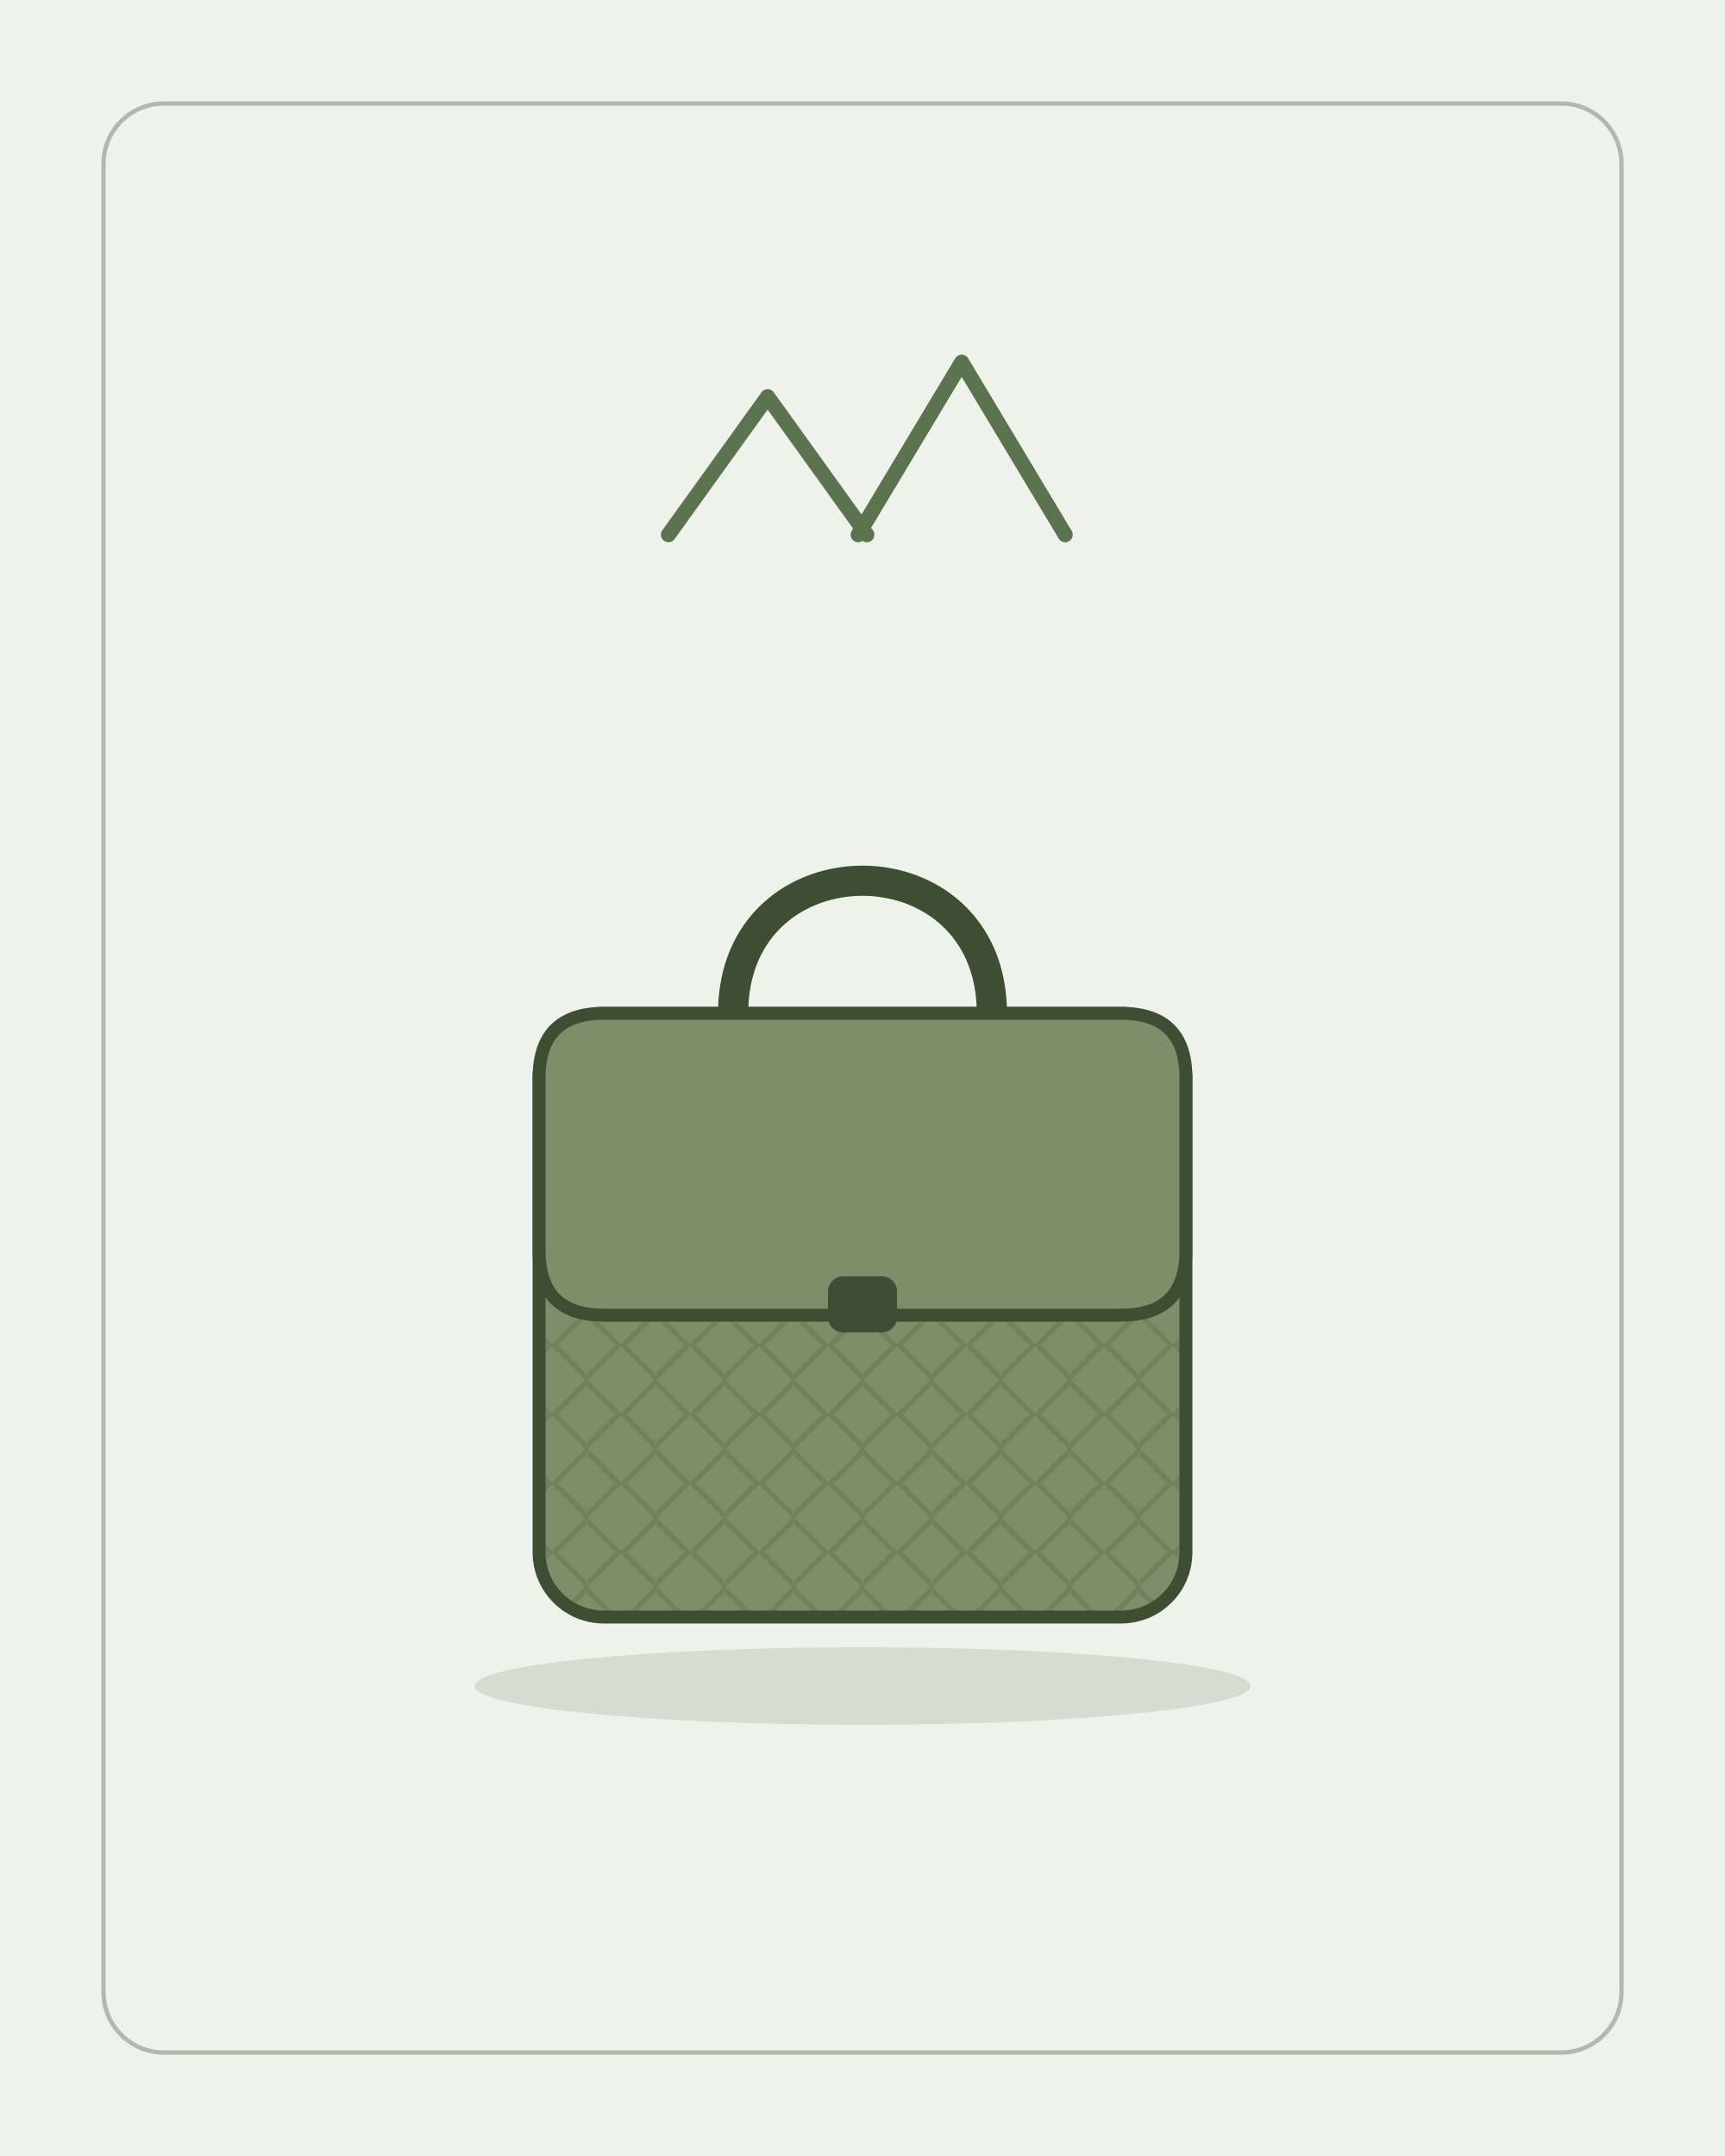
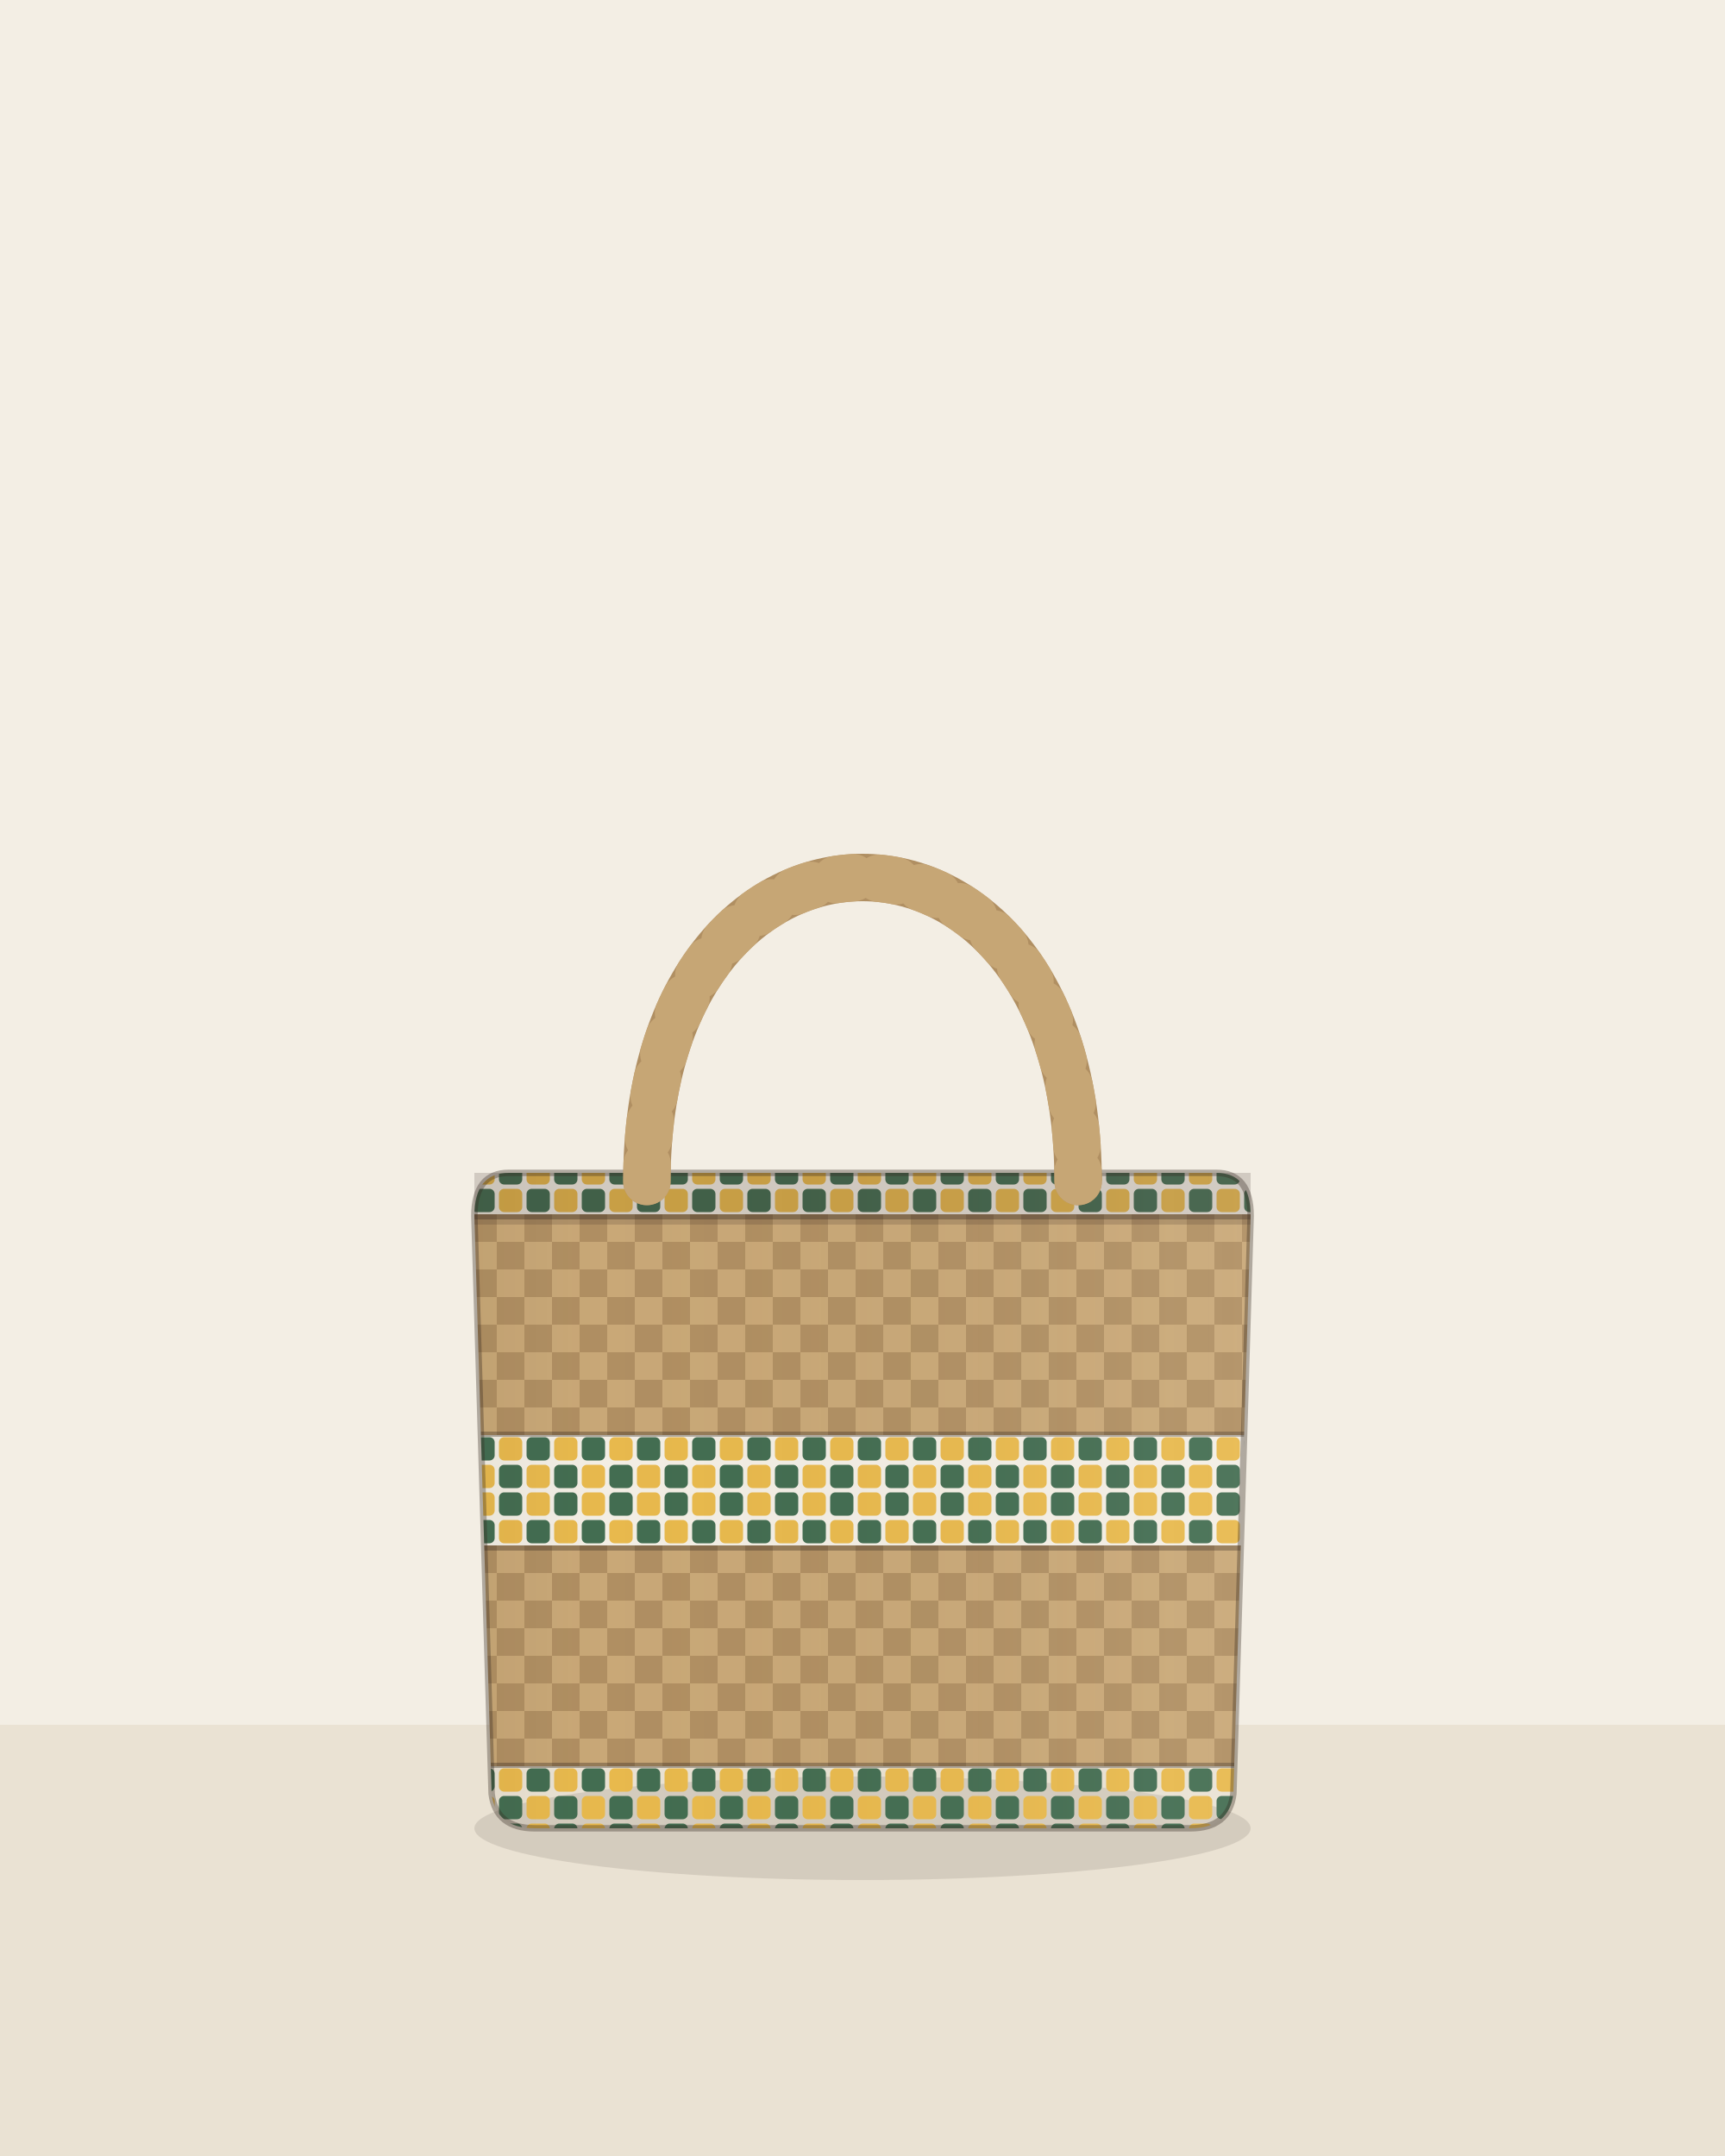
- <svg xmlns="http://www.w3.org/2000/svg" viewBox="0 0 800 1000" role="img" aria-label="Illustration of the sierra-satchel bag">
-   <rect width="800" height="1000" fill="#EFF2EA" />
-   <rect x="48" y="48" width="704" height="904" rx="28" fill="none" stroke="#3E4E33" stroke-width="2" opacity="0.35" />
-   <g fill="none" stroke="#5C7350" stroke-width="7" stroke-linejoin="round" stroke-linecap="round">
-     <path d="M310 248l46-64l46 64" />
-     <path d="M398 248l48-80l48 80" />
+ <svg xmlns="http://www.w3.org/2000/svg" viewBox="0 0 400 500" role="img" aria-hidden="true" width="400" height="500">
+   <defs>
+     <pattern id="_r_65_p" width="51.2" height="76.8" patternUnits="userSpaceOnUse">
+       <rect x="0" y="0" width="6.4" height="6.4" fill="#C9A877" />
+       <rect x="6.4" y="0" width="6.4" height="6.4" fill="#B08F62" />
+       <rect x="12.8" y="0" width="6.4" height="6.4" fill="#C9A877" />
+       <rect x="19.2" y="0" width="6.4" height="6.4" fill="#B08F62" />
+       <rect x="25.6" y="0" width="6.4" height="6.4" fill="#C9A877" />
+       <rect x="32" y="0" width="6.4" height="6.4" fill="#B08F62" />
+       <rect x="38.4" y="0" width="6.4" height="6.4" fill="#C9A877" />
+       <rect x="44.8" y="0" width="6.4" height="6.4" fill="#B08F62" />
+       <rect x="0" y="6.4" width="6.4" height="6.4" fill="#B08F62" />
+       <rect x="6.4" y="6.4" width="6.4" height="6.4" fill="#C9A877" />
+       <rect x="12.8" y="6.4" width="6.4" height="6.4" fill="#B08F62" />
+       <rect x="19.2" y="6.4" width="6.4" height="6.4" fill="#C9A877" />
+       <rect x="25.6" y="6.4" width="6.4" height="6.4" fill="#B08F62" />
+       <rect x="32" y="6.4" width="6.4" height="6.4" fill="#C9A877" />
+       <rect x="38.4" y="6.4" width="6.4" height="6.4" fill="#B08F62" />
+       <rect x="44.8" y="6.4" width="6.4" height="6.4" fill="#C9A877" />
+       <rect x="0" y="12.8" width="6.4" height="6.4" fill="#C9A877" />
+       <rect x="6.4" y="12.8" width="6.4" height="6.4" fill="#B08F62" />
+       <rect x="12.8" y="12.8" width="6.4" height="6.4" fill="#C9A877" />
+       <rect x="19.2" y="12.8" width="6.4" height="6.4" fill="#B08F62" />
+       <rect x="25.6" y="12.8" width="6.4" height="6.4" fill="#C9A877" />
+       <rect x="32" y="12.8" width="6.4" height="6.4" fill="#B08F62" />
+       <rect x="38.4" y="12.8" width="6.4" height="6.4" fill="#C9A877" />
+       <rect x="44.8" y="12.8" width="6.4" height="6.4" fill="#B08F62" />
+       <rect x="0" y="19.2" width="6.4" height="6.4" fill="#B08F62" />
+       <rect x="6.4" y="19.2" width="6.4" height="6.4" fill="#C9A877" />
+       <rect x="12.8" y="19.2" width="6.4" height="6.4" fill="#B08F62" />
+       <rect x="19.2" y="19.2" width="6.4" height="6.4" fill="#C9A877" />
+       <rect x="25.6" y="19.2" width="6.4" height="6.4" fill="#B08F62" />
+       <rect x="32" y="19.2" width="6.4" height="6.4" fill="#C9A877" />
+       <rect x="38.4" y="19.2" width="6.4" height="6.4" fill="#B08F62" />
+       <rect x="44.8" y="19.2" width="6.4" height="6.4" fill="#C9A877" />
+       <rect x="0.5" y="26.1" width="5.4" height="5.4" rx="1.2" fill="#E8B94D" />
+       <rect x="6.9" y="26.1" width="5.4" height="5.4" rx="1.2" fill="#436D51" />
+       <rect x="13.3" y="26.1" width="5.4" height="5.4" rx="1.2" fill="#E8B94D" />
+       <rect x="19.7" y="26.1" width="5.4" height="5.4" rx="1.2" fill="#436D51" />
+       <rect x="26.1" y="26.1" width="5.4" height="5.4" rx="1.2" fill="#E8B94D" />
+       <rect x="32.5" y="26.1" width="5.4" height="5.4" rx="1.2" fill="#436D51" />
+       <rect x="38.9" y="26.1" width="5.4" height="5.4" rx="1.2" fill="#E8B94D" />
+       <rect x="45.3" y="26.1" width="5.4" height="5.4" rx="1.2" fill="#436D51" />
+       <rect x="0.5" y="32.5" width="5.4" height="5.4" rx="1.2" fill="#436D51" />
+       <rect x="6.9" y="32.5" width="5.4" height="5.4" rx="1.2" fill="#E8B94D" />
+       <rect x="13.3" y="32.5" width="5.4" height="5.4" rx="1.2" fill="#436D51" />
+       <rect x="19.7" y="32.5" width="5.4" height="5.4" rx="1.2" fill="#E8B94D" />
+       <rect x="26.1" y="32.5" width="5.4" height="5.4" rx="1.2" fill="#436D51" />
+       <rect x="32.5" y="32.5" width="5.4" height="5.4" rx="1.2" fill="#E8B94D" />
+       <rect x="38.9" y="32.5" width="5.4" height="5.4" rx="1.2" fill="#436D51" />
+       <rect x="45.3" y="32.5" width="5.4" height="5.4" rx="1.2" fill="#E8B94D" />
+       <rect x="0.5" y="38.9" width="5.4" height="5.4" rx="1.2" fill="#436D51" />
+       <rect x="6.9" y="38.9" width="5.4" height="5.4" rx="1.2" fill="#E8B94D" />
+       <rect x="13.3" y="38.9" width="5.4" height="5.4" rx="1.2" fill="#436D51" />
+       <rect x="19.7" y="38.9" width="5.4" height="5.4" rx="1.2" fill="#E8B94D" />
+       <rect x="26.1" y="38.9" width="5.4" height="5.4" rx="1.2" fill="#436D51" />
+       <rect x="32.5" y="38.9" width="5.4" height="5.4" rx="1.2" fill="#E8B94D" />
+       <rect x="38.9" y="38.9" width="5.4" height="5.4" rx="1.2" fill="#436D51" />
+       <rect x="45.3" y="38.9" width="5.4" height="5.4" rx="1.2" fill="#E8B94D" />
+       <rect x="0.5" y="45.3" width="5.4" height="5.4" rx="1.2" fill="#E8B94D" />
+       <rect x="6.9" y="45.3" width="5.4" height="5.4" rx="1.2" fill="#436D51" />
+       <rect x="13.3" y="45.3" width="5.4" height="5.4" rx="1.2" fill="#E8B94D" />
+       <rect x="19.7" y="45.3" width="5.4" height="5.4" rx="1.2" fill="#436D51" />
+       <rect x="26.1" y="45.3" width="5.4" height="5.4" rx="1.2" fill="#E8B94D" />
+       <rect x="32.5" y="45.3" width="5.4" height="5.4" rx="1.2" fill="#436D51" />
+       <rect x="38.9" y="45.3" width="5.4" height="5.4" rx="1.2" fill="#E8B94D" />
+       <rect x="45.3" y="45.3" width="5.4" height="5.4" rx="1.2" fill="#436D51" />
+       <rect x="0" y="51.2" width="6.4" height="6.4" fill="#C9A877" />
+       <rect x="6.4" y="51.2" width="6.4" height="6.4" fill="#B08F62" />
+       <rect x="12.8" y="51.2" width="6.4" height="6.4" fill="#C9A877" />
+       <rect x="19.2" y="51.2" width="6.4" height="6.4" fill="#B08F62" />
+       <rect x="25.6" y="51.2" width="6.4" height="6.4" fill="#C9A877" />
+       <rect x="32" y="51.2" width="6.4" height="6.4" fill="#B08F62" />
+       <rect x="38.4" y="51.2" width="6.4" height="6.4" fill="#C9A877" />
+       <rect x="44.8" y="51.2" width="6.4" height="6.4" fill="#B08F62" />
+       <rect x="0" y="57.6" width="6.4" height="6.4" fill="#B08F62" />
+       <rect x="6.4" y="57.6" width="6.4" height="6.4" fill="#C9A877" />
+       <rect x="12.8" y="57.6" width="6.4" height="6.4" fill="#B08F62" />
+       <rect x="19.2" y="57.6" width="6.4" height="6.4" fill="#C9A877" />
+       <rect x="25.6" y="57.6" width="6.4" height="6.4" fill="#B08F62" />
+       <rect x="32" y="57.6" width="6.4" height="6.4" fill="#C9A877" />
+       <rect x="38.4" y="57.6" width="6.4" height="6.4" fill="#B08F62" />
+       <rect x="44.8" y="57.6" width="6.4" height="6.4" fill="#C9A877" />
+       <rect x="0" y="64" width="6.4" height="6.4" fill="#C9A877" />
+       <rect x="6.4" y="64" width="6.4" height="6.4" fill="#B08F62" />
+       <rect x="12.8" y="64" width="6.4" height="6.4" fill="#C9A877" />
+       <rect x="19.2" y="64" width="6.4" height="6.4" fill="#B08F62" />
+       <rect x="25.6" y="64" width="6.4" height="6.4" fill="#C9A877" />
+       <rect x="32" y="64" width="6.4" height="6.4" fill="#B08F62" />
+       <rect x="38.4" y="64" width="6.4" height="6.4" fill="#C9A877" />
+       <rect x="44.8" y="64" width="6.4" height="6.4" fill="#B08F62" />
+       <rect x="0" y="70.4" width="6.4" height="6.4" fill="#B08F62" />
+       <rect x="6.4" y="70.4" width="6.4" height="6.4" fill="#C9A877" />
+       <rect x="12.8" y="70.4" width="6.4" height="6.4" fill="#B08F62" />
+       <rect x="19.2" y="70.4" width="6.4" height="6.4" fill="#C9A877" />
+       <rect x="25.6" y="70.4" width="6.4" height="6.4" fill="#B08F62" />
+       <rect x="32" y="70.4" width="6.4" height="6.4" fill="#C9A877" />
+       <rect x="38.4" y="70.4" width="6.4" height="6.4" fill="#B08F62" />
+       <rect x="44.8" y="70.4" width="6.4" height="6.4" fill="#C9A877" />
+       <rect y="24.8" width="51.2" height="1.2" fill="#352820" opacity="0.35" />
+       <rect y="51.2" width="51.2" height="1.2" fill="#352820" opacity="0.35" />
+     </pattern>
+     <clipPath id="_r_65_c">
+       <path d="M118 272 L282 272 Q290 272 290 282 L286 416 Q285 424 276 424 L124 424 Q115 424 114 416 L110 282 Q110 272 118 272 Z" />
+     </clipPath>
+     <linearGradient id="_r_65_s" x1="0" x2="1">
+       <stop offset="0" stop-color="#352820" stop-opacity="0.22" />
+       <stop offset="0.35" stop-color="#352820" stop-opacity="0" />
+       <stop offset="0.7" stop-color="#fff" stop-opacity="0.06" />
+       <stop offset="1" stop-color="#352820" stop-opacity="0.2" />
+     </linearGradient>
+   </defs>
+   <rect width="400" height="500" fill="#F3EEE4" />
+   <rect y="400" width="400" height="100" fill="#EAE2D3" />
+   <ellipse cx="200" cy="424" rx="90" ry="12" fill="#352820" opacity="0.12" />
+   <g>
+     <rect width="400" height="500" fill="url(#_r_65_p)" clip-path="url(#_r_65_c)" />
+     <rect width="400" height="500" fill="url(#_r_65_s)" clip-path="url(#_r_65_c)" />
+     <g>
+       <path d="M110 272 H290 V284 H110 Z" fill="#352820" opacity="0.18" />
+     </g>
+     <path d="M118 272 L282 272 Q290 272 290 282 L286 416 Q285 424 276 424 L124 424 Q115 424 114 416 L110 282 Q110 272 118 272 Z" fill="none" stroke="#352820" stroke-opacity="0.35" stroke-width="1.5" />
+     <g>
+       <g fill="none" stroke-linecap="round">
+         <path d="M150 274 C150 180 250 180 250 274" stroke="#B08F62" stroke-width="11" />
+         <path d="M150 274 C150 180 250 180 250 274" stroke="#C9A877" stroke-width="11" stroke-dasharray="4 6" opacity="0.9" />
+       </g>
+     </g>
  </g>
-   <ellipse cx="400" cy="782" rx="180" ry="18" fill="#3E4E33" opacity="0.14" />
-   <defs>
-     <pattern id="weave-sierra-satchel" width="32" height="32" patternUnits="userSpaceOnUse">
-       <rect width="32" height="32" fill="#7D8F6A" />
-       <path d="M16 1L31 16L16 31L1 16Z" fill="none" stroke="#5F7350" stroke-width="2.5" opacity="0.45" />
-     </pattern>
-   </defs>
-   <path d="M340 470C340 388 460 388 460 470" fill="none" stroke="#3E4E33" stroke-width="14" />
-   <rect x="250" y="470" width="300" height="280" rx="30" fill="url(#weave-sierra-satchel)" stroke="#3E4E33" stroke-width="6" />
-   <path d="M250 500Q250 470 280 470H520Q550 470 550 500V580Q550 610 520 610H280Q250 610 250 580Z" fill="#7D8F6A" stroke="#3E4E33" stroke-width="6" />
-   <rect x="384" y="592" width="32" height="26" rx="7" fill="#3E4E33" />
</svg>
